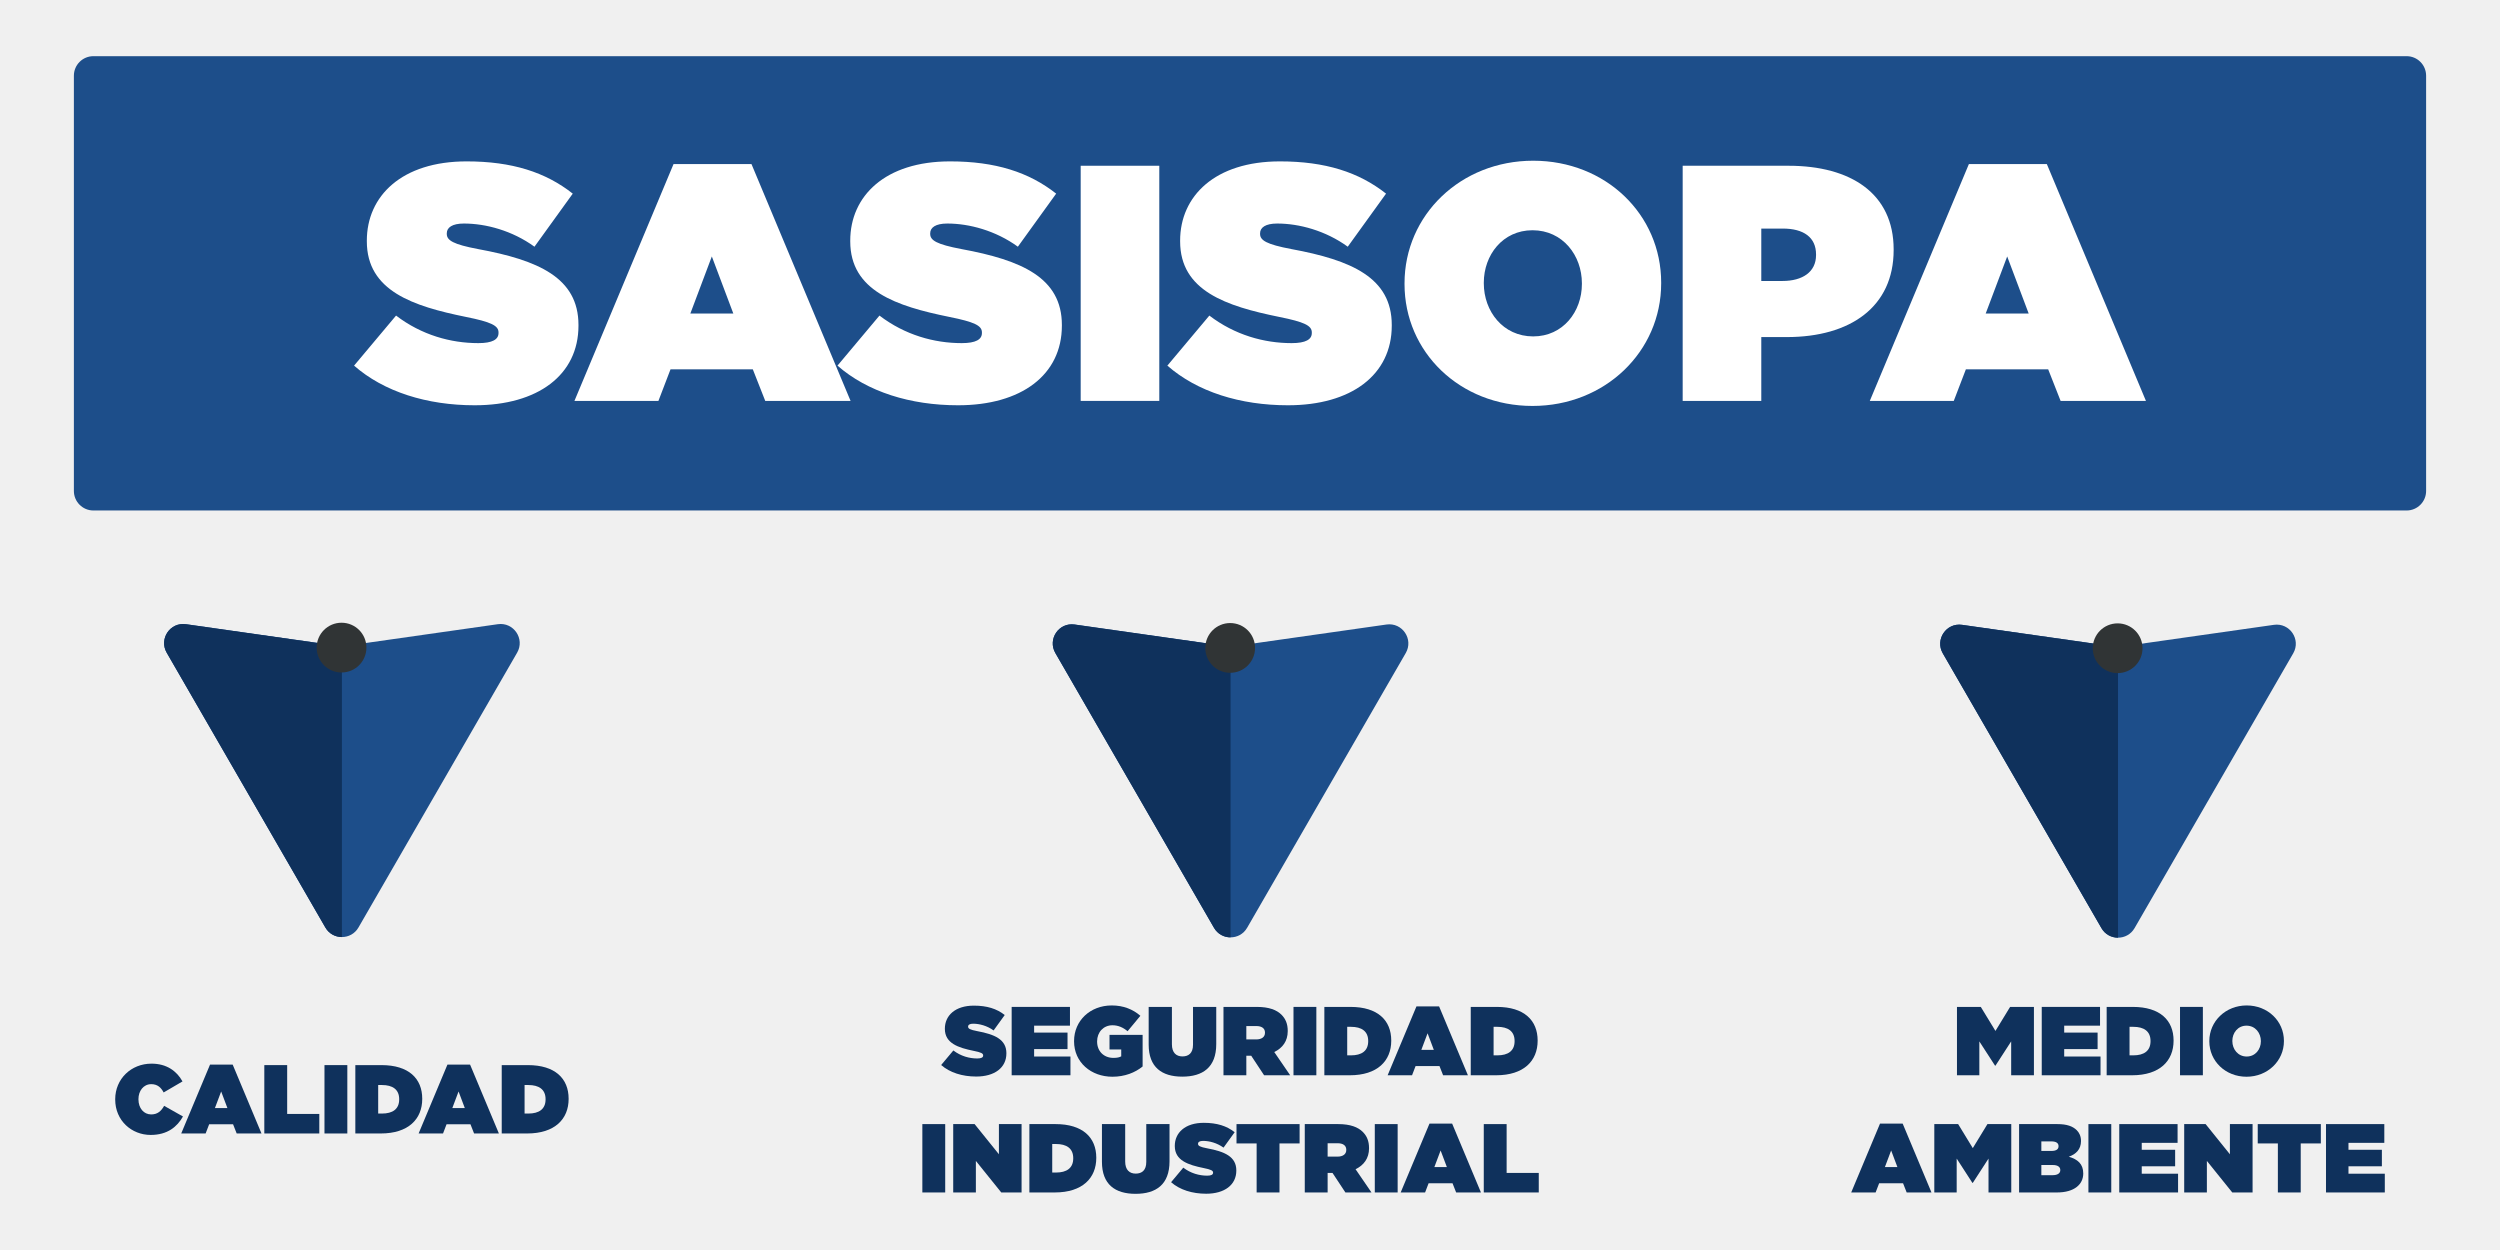
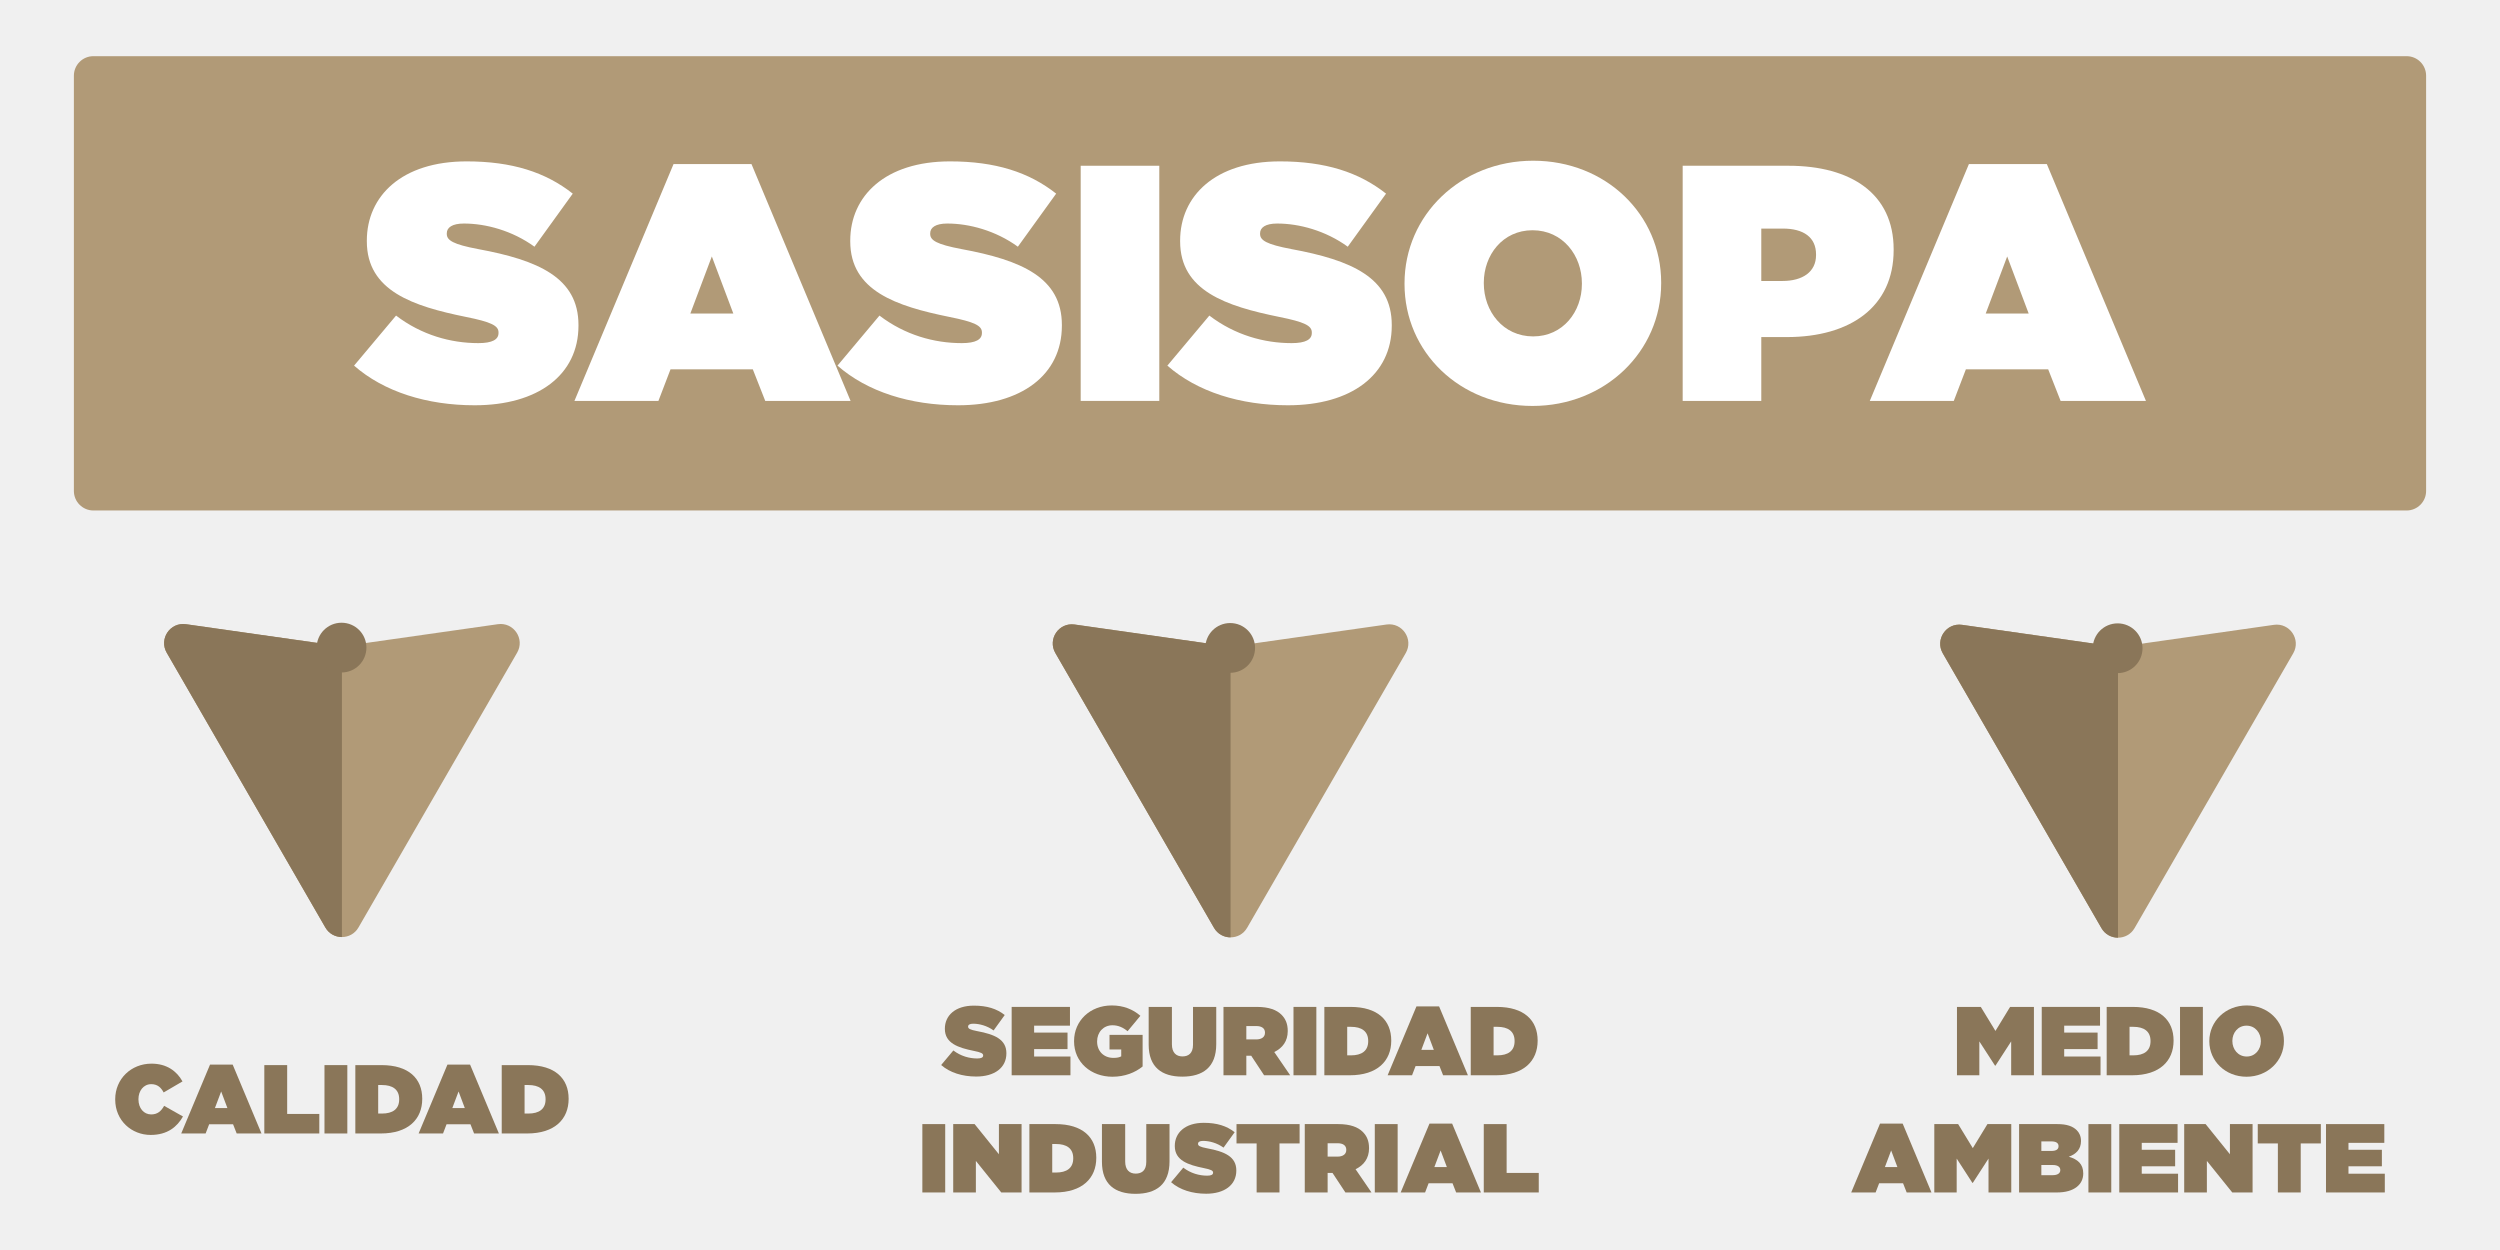
<svg xmlns="http://www.w3.org/2000/svg" width="1280" height="640" viewBox="0 0 1280 640" fill="none">
-   <path d="M1242.17 251.369C1242.17 256.891 1237.7 261.369 1232.17 261.369H47.826C42.303 261.369 37.826 256.891 37.826 251.369V38.761C37.826 33.238 42.303 28.761 47.826 28.761H1232.17C1237.7 28.761 1242.17 33.238 1242.17 38.761V251.369Z" fill="#1D4E8A" />
-   <path d="M166.58 474.875L85.348 334.18C81.265 327.108 87.123 318.438 95.209 319.589L173.679 330.765C174.594 330.896 175.523 330.896 176.44 330.765L254.905 319.589C262.993 318.438 268.851 327.108 264.769 334.18L183.537 474.875C179.77 481.403 170.349 481.403 166.58 474.875Z" fill="#1D4E8A" />
-   <path d="M173.677 330.765L95.209 319.589C87.123 318.438 81.265 327.108 85.35 334.18L166.578 474.875C168.462 478.139 171.762 479.771 175.059 479.771V330.861C174.599 330.861 174.138 330.83 173.677 330.765Z" fill="#0F315C" />
-   <path d="M174.869 344.317C167.832 344.317 162.129 338.614 162.129 331.577C162.129 324.54 167.833 318.837 174.869 318.837C181.906 318.837 187.609 324.54 187.609 331.577C187.609 338.614 181.906 344.317 174.869 344.317Z" fill="#303435" />
-   <path d="M58.983 562.938V562.838C58.983 552.387 67.133 544.587 77.584 544.587C85.284 544.587 90.485 548.337 93.435 553.688L83.784 559.338C82.484 556.838 80.634 555.087 77.434 555.087C73.484 555.087 70.883 558.537 70.883 562.737V562.838C70.883 567.388 73.583 570.588 77.434 570.588C80.734 570.588 82.584 568.788 84.034 566.189L93.685 571.639C90.735 576.839 85.834 581.089 77.134 581.089C67.434 581.089 58.983 573.788 58.983 562.938Z" fill="#0F315C" />
-   <path d="M107.534 545.087H119.135L133.885 580.339H121.184L119.334 575.639H107.084L105.284 580.339H92.784L107.534 545.087ZM116.435 567.338L113.235 558.838L110.035 567.338H116.435Z" fill="#0F315C" />
-   <path d="M135.333 545.337H147.034V570.338H163.485V580.339H135.333V545.337V545.337Z" fill="#0F315C" />
-   <path d="M166.132 545.337H177.833V580.339H166.132V545.337Z" fill="#0F315C" />
-   <path d="M181.932 545.337H195.333C209.234 545.337 216.185 552.188 216.185 562.538V562.638C216.185 572.989 209.084 580.339 194.934 580.339H181.933V545.337H181.932ZM195.583 570.139C200.934 570.139 204.384 567.939 204.384 562.888V562.788C204.384 557.737 200.934 555.537 195.583 555.537H193.633V570.139H195.583Z" fill="#0F315C" />
-   <path d="M229.083 545.087H240.684L255.434 580.339H242.733L240.883 575.639H228.633L226.833 580.339H214.333L229.083 545.087ZM237.984 567.338L234.784 558.838L231.584 567.338H237.984Z" fill="#0F315C" />
-   <path d="M256.882 545.337H270.283C284.183 545.337 291.135 552.188 291.135 562.538V562.638C291.135 572.989 284.034 580.339 269.883 580.339H256.882V545.337ZM270.533 570.139C275.884 570.139 279.334 567.939 279.334 562.888V562.788C279.334 557.737 275.884 555.537 270.533 555.537H268.583V570.139H270.533Z" fill="#0F315C" />
-   <path d="M621.565 475.036L540.334 334.341C536.251 327.269 542.109 318.599 550.195 319.751L628.666 330.927C629.581 331.057 630.51 331.057 631.426 330.927L709.893 319.751C717.981 318.599 723.838 327.269 719.756 334.341L638.524 475.036C634.756 481.565 625.335 481.565 621.565 475.036Z" fill="#1D4E8A" />
-   <path d="M628.663 330.927L550.195 319.751C542.109 318.599 536.251 327.269 540.336 334.341L621.564 475.036C623.449 478.3 626.749 479.932 630.045 479.932V331.022C629.585 331.022 629.124 330.991 628.663 330.927Z" fill="#0F315C" />
-   <path d="M629.854 344.479C622.818 344.479 617.114 338.776 617.114 331.739C617.114 324.702 622.818 318.999 629.854 318.999C636.89 318.999 642.593 324.702 642.593 331.739C642.593 338.776 636.891 344.479 629.854 344.479Z" fill="#303435" />
-   <path d="M481.87 545.289L488.12 537.838C491.921 540.738 496.271 541.939 500.371 541.939C502.472 541.939 503.371 541.389 503.371 540.439V540.339C503.371 539.338 502.271 538.788 498.521 538.038C490.67 536.438 483.77 534.188 483.77 526.788V526.687C483.77 520.037 488.97 514.886 498.621 514.886C505.372 514.886 510.372 516.487 514.422 519.687L508.722 527.587C505.422 525.187 501.472 524.137 498.222 524.137C496.471 524.137 495.671 524.737 495.671 525.587V525.687C495.671 526.637 496.621 527.237 500.321 527.937C509.271 529.587 515.272 532.187 515.272 539.238V539.338C515.272 546.689 509.221 551.19 499.821 551.19C492.721 551.189 486.32 549.189 481.87 545.289Z" fill="#0F315C" />
-   <path d="M517.97 515.537H547.822V525.138H529.471V528.688H546.572V537.139H529.471V540.939H548.072V550.54H517.97V515.537Z" fill="#0F315C" />
-   <path d="M549.92 533.138V533.038C549.92 522.587 558.17 514.787 569.221 514.787C575.221 514.787 580.072 516.787 583.872 520.087L577.321 527.987C575.021 526.037 572.47 524.937 569.57 524.937C565.02 524.937 561.72 528.437 561.72 533.188V533.288C561.72 538.238 565.17 541.639 570.07 541.639C572.071 541.639 573.171 541.339 574.071 540.839V537.338H568.07V529.838H585.021V546.039C581.221 549.139 575.92 551.289 569.57 551.289C558.67 551.289 549.92 543.988 549.92 533.138Z" fill="#0F315C" />
-   <path d="M588.119 534.838V515.537H600.02V534.688C600.02 539.038 602.27 540.888 605.419 540.888C608.569 540.888 610.819 539.188 610.819 534.938V515.537H622.72V534.588C622.72 546.539 615.769 551.239 605.319 551.239C594.869 551.239 588.119 546.438 588.119 534.838Z" fill="#0F315C" />
-   <path d="M626.419 515.537H643.521C649.721 515.537 653.671 517.087 656.122 519.537C658.223 521.638 659.322 524.237 659.322 527.838V527.938C659.322 533.039 656.672 536.588 652.422 538.639L660.572 550.539H647.221L640.62 540.538H638.12V550.539H626.419V515.537ZM643.17 532.188C645.971 532.188 647.671 530.938 647.671 528.789V528.688C647.671 526.438 645.921 525.338 643.221 525.338H638.12V532.188H643.17Z" fill="#0F315C" />
-   <path d="M662.269 515.537H673.97V550.539H662.269V515.537Z" fill="#0F315C" />
-   <path d="M678.068 515.537H691.469C705.369 515.537 712.321 522.388 712.321 532.738V532.838C712.321 543.189 705.22 550.539 691.069 550.539H678.068V515.537ZM691.72 540.339C697.071 540.339 700.521 538.139 700.521 533.088V532.988C700.521 527.937 697.071 525.737 691.72 525.737H689.77V540.339H691.72Z" fill="#0F315C" />
-   <path d="M725.22 515.287H736.821L751.572 550.539H738.87L737.02 545.839H724.77L722.97 550.539H710.469L725.22 515.287ZM734.12 537.538L730.92 529.038L727.72 537.538H734.12Z" fill="#0F315C" />
-   <path d="M753.019 515.537H766.419C780.32 515.537 787.271 522.388 787.271 532.738V532.838C787.271 543.189 780.17 550.539 766.02 550.539H753.019V515.537ZM766.669 540.339C772.02 540.339 775.47 538.139 775.47 533.088V532.988C775.47 527.937 772.02 525.737 766.669 525.737H764.719V540.339H766.669Z" fill="#0F315C" />
-   <path d="M472.245 575.537H483.946V610.539H472.245V575.537Z" fill="#0F315C" />
-   <path d="M488.045 575.537H498.995L511.446 590.988V575.537H523.047V610.539H512.647L499.646 594.388V610.539H488.045V575.537V575.537Z" fill="#0F315C" />
-   <path d="M527.045 575.537H540.445C554.346 575.537 561.297 582.388 561.297 592.738V592.838C561.297 603.189 554.196 610.539 540.046 610.539H527.045V575.537ZM540.695 600.339C546.046 600.339 549.496 598.139 549.496 593.088V592.988C549.496 587.937 546.046 585.737 540.695 585.737H538.745V600.339H540.695Z" fill="#0F315C" />
-   <path d="M564.194 594.838V575.537H576.095V594.688C576.095 599.038 578.345 600.888 581.494 600.888C584.644 600.888 586.894 599.188 586.894 594.938V575.537H598.795V594.588C598.795 606.539 591.844 611.239 581.394 611.239C570.944 611.239 564.194 606.438 564.194 594.838Z" fill="#0F315C" />
-   <path d="M599.595 605.289L605.845 597.838C609.645 600.738 613.995 601.939 618.096 601.939C620.196 601.939 621.096 601.389 621.096 600.439V600.339C621.096 599.338 619.995 598.788 616.245 598.038C608.394 596.438 601.494 594.188 601.494 586.788V586.687C601.494 580.037 606.694 574.886 616.346 574.886C623.096 574.886 628.096 576.487 632.147 579.687L626.447 587.587C623.146 585.187 619.196 584.137 615.946 584.137C614.196 584.137 613.396 584.737 613.396 585.587V585.687C613.396 586.637 614.346 587.237 618.046 587.937C626.996 589.587 632.996 592.187 632.996 599.238V599.338C632.996 606.689 626.946 611.19 617.546 611.19C610.445 611.189 604.045 609.189 599.595 605.289Z" fill="#0F315C" />
-   <path d="M643.395 585.438H633.094V575.538H665.397V585.438H655.096V610.54H643.395V585.438V585.438Z" fill="#0F315C" />
-   <path d="M668.044 575.537H685.145C691.346 575.537 695.296 577.087 697.747 579.537C699.847 581.638 700.947 584.237 700.947 587.838V587.938C700.947 593.039 698.297 596.588 694.047 598.639L702.197 610.539H688.845L682.245 600.538H679.744V610.539H668.044V575.537ZM684.795 592.188C687.595 592.188 689.295 590.938 689.295 588.789V588.688C689.295 586.438 687.545 585.338 684.845 585.338H679.744V592.188H684.795Z" fill="#0F315C" />
-   <path d="M703.894 575.537H715.595V610.539H703.894V575.537Z" fill="#0F315C" />
-   <path d="M731.894 575.287H743.496L758.246 610.539H745.546L743.695 605.839H731.445L729.644 610.539H717.144L731.894 575.287ZM740.795 597.538L737.595 589.038L734.395 597.538H740.795Z" fill="#0F315C" />
-   <path d="M759.692 575.537H771.393V600.538H787.844V610.539H759.692V575.537Z" fill="#0F315C" />
-   <path d="M1075.94 475.198L994.706 334.503C990.624 327.431 996.481 318.761 1004.57 319.912L1083.04 331.089C1083.95 331.218 1084.88 331.218 1085.8 331.089L1164.26 319.912C1172.35 318.761 1178.21 327.431 1174.13 334.503L1092.9 475.198C1089.13 481.727 1079.71 481.727 1075.94 475.198Z" fill="#1D4E8A" />
-   <path d="M1083.03 331.089L1004.57 319.912C996.48 318.761 990.623 327.431 994.707 334.503L1075.94 475.198C1077.82 478.462 1081.12 480.094 1084.42 480.094V331.185C1083.96 331.185 1083.5 331.153 1083.03 331.089Z" fill="#0F315C" />
-   <path d="M1084.23 344.641C1077.19 344.641 1071.49 338.938 1071.49 331.901C1071.49 324.865 1077.19 319.162 1084.23 319.162C1091.26 319.162 1096.97 324.865 1096.97 331.901C1096.97 338.938 1091.26 344.641 1084.23 344.641Z" fill="#303435" />
-   <path d="M1001.97 515.537H1014.17L1021.67 527.838L1029.17 515.537H1041.37V550.539H1029.72V533.188L1021.67 545.638H1021.47L1013.42 533.188V550.539H1001.97V515.537Z" fill="#0F315C" />
-   <path d="M1045.37 515.537H1075.22V525.138H1056.87V528.688H1073.97V537.139H1056.87V540.939H1075.47V550.54H1045.37V515.537V515.537Z" fill="#0F315C" />
-   <path d="M1078.61 515.537H1092.02C1105.92 515.537 1112.87 522.388 1112.87 532.738V532.838C1112.87 543.189 1105.77 550.539 1091.62 550.539H1078.61V515.537V515.537ZM1092.27 540.339C1097.62 540.339 1101.07 538.139 1101.07 533.088V532.988C1101.07 527.937 1097.62 525.737 1092.27 525.737H1090.32V540.339H1092.27Z" fill="#0F315C" />
-   <path d="M1116.17 515.537H1127.87V550.539H1116.17V515.537Z" fill="#0F315C" />
-   <path d="M1131.17 533.138V533.038C1131.17 522.888 1139.52 514.787 1150.31 514.787C1161.12 514.787 1169.37 522.787 1169.37 532.937V533.038C1169.37 543.188 1161.02 551.289 1150.22 551.289C1139.42 551.289 1131.17 543.289 1131.17 533.138ZM1157.57 533.138V533.038C1157.57 528.888 1154.71 525.138 1150.21 525.138C1145.76 525.138 1142.96 528.838 1142.96 532.938V533.039C1142.96 537.189 1145.81 540.939 1150.31 540.939C1154.77 540.938 1157.57 537.238 1157.57 533.138Z" fill="#0F315C" />
-   <path d="M962.567 575.287H974.168L988.919 610.539H976.218L974.368 605.839H962.117L960.317 610.539H947.816L962.567 575.287ZM971.468 597.538L968.268 589.038L965.068 597.538H971.468Z" fill="#0F315C" />
-   <path d="M990.366 575.537H1002.57L1010.07 587.838L1017.57 575.537H1029.77V610.539H1018.12V593.188L1010.07 605.638H1009.87L1001.82 593.188V610.539H990.366V575.537V575.537Z" fill="#0F315C" />
-   <path d="M1033.77 575.537H1053.37C1058.22 575.537 1061.27 576.637 1063.32 578.687C1064.57 579.937 1065.47 581.737 1065.47 584.137V584.237C1065.47 588.387 1062.97 590.937 1059.22 592.238C1063.72 593.538 1066.62 595.938 1066.62 600.738V600.839C1066.62 606.439 1062.02 610.539 1053.17 610.539H1033.77V575.537V575.537ZM1050.27 589.288C1052.77 589.288 1053.97 588.437 1053.97 586.888V586.788C1053.97 585.237 1052.72 584.388 1050.22 584.388H1045.17V589.288H1050.27ZM1051.02 601.688C1053.57 601.688 1054.87 600.638 1054.87 599.138V599.037C1054.87 597.537 1053.62 596.487 1051.07 596.487H1045.17V601.687H1051.02V601.688Z" fill="#0F315C" />
-   <path d="M1069.27 575.537H1080.97V610.539H1069.27V575.537Z" fill="#0F315C" />
-   <path d="M1085.06 575.537H1114.92V585.138H1096.57V588.688H1113.67V597.139H1096.57V600.939H1115.17V610.54H1085.06V575.537V575.537Z" fill="#0F315C" />
-   <path d="M1118.31 575.537H1129.27L1141.71 590.988V575.537H1153.32V610.539H1142.92L1129.92 594.388V610.539H1118.31V575.537Z" fill="#0F315C" />
-   <path d="M1166.27 585.438H1155.96V575.538H1188.27V585.438H1177.97V610.54H1166.27V585.438Z" fill="#0F315C" />
-   <path d="M1190.91 575.537H1220.77V585.138H1202.42V588.688H1219.52V597.139H1202.42V600.939H1221.02V610.54H1190.91V575.537Z" fill="#0F315C" />
+   <path d="M1242.17 251.369C1242.17 256.891 1237.7 261.369 1232.17 261.369H47.826C42.303 261.369 37.826 256.891 37.826 251.369V38.761C37.826 33.238 42.303 28.761 47.826 28.761H1232.17C1237.7 28.761 1242.17 33.238 1242.17 38.761V251.369Z" fill="#B19A77" />
+   <path d="M166.58 474.875L85.348 334.18C81.265 327.108 87.123 318.438 95.209 319.589L173.679 330.765C174.594 330.896 175.523 330.896 176.44 330.765L254.905 319.589C262.993 318.438 268.851 327.108 264.769 334.18L183.537 474.875C179.77 481.403 170.349 481.403 166.58 474.875Z" fill="#B19A77" />
+   <path d="M173.677 330.765L95.209 319.589C87.123 318.438 81.265 327.108 85.35 334.18L166.578 474.875C168.462 478.139 171.762 479.771 175.059 479.771V330.861C174.599 330.861 174.138 330.83 173.677 330.765Z" fill="#8A7659" />
+   <path d="M174.869 344.317C167.832 344.317 162.129 338.614 162.129 331.577C162.129 324.54 167.833 318.837 174.869 318.837C181.906 318.837 187.609 324.54 187.609 331.577C187.609 338.614 181.906 344.317 174.869 344.317Z" fill="#8A7659" />
+   <path d="M58.983 562.938V562.838C58.983 552.387 67.133 544.587 77.584 544.587C85.284 544.587 90.485 548.337 93.435 553.688L83.784 559.338C82.484 556.838 80.634 555.087 77.434 555.087C73.484 555.087 70.883 558.537 70.883 562.737V562.838C70.883 567.388 73.583 570.588 77.434 570.588C80.734 570.588 82.584 568.788 84.034 566.189L93.685 571.639C90.735 576.839 85.834 581.089 77.134 581.089C67.434 581.089 58.983 573.788 58.983 562.938Z" fill="#8A7659" />
+   <path d="M107.534 545.087H119.135L133.885 580.339H121.184L119.334 575.639H107.084L105.284 580.339H92.784L107.534 545.087ZM116.435 567.338L113.235 558.838L110.035 567.338H116.435Z" fill="#8A7659" />
+   <path d="M135.333 545.337H147.034V570.338H163.485V580.339H135.333V545.337Z" fill="#8A7659" />
+   <path d="M166.132 545.337H177.833V580.339H166.132V545.337Z" fill="#8A7659" />
+   <path d="M181.932 545.337H195.333C209.234 545.337 216.185 552.188 216.185 562.538V562.638C216.185 572.989 209.084 580.339 194.934 580.339H181.933V545.337H181.932ZM195.583 570.139C200.934 570.139 204.384 567.939 204.384 562.888V562.788C204.384 557.737 200.934 555.537 195.583 555.537H193.633V570.139H195.583Z" fill="#8A7659" />
+   <path d="M229.083 545.087H240.684L255.434 580.339H242.733L240.883 575.639H228.633L226.833 580.339H214.333L229.083 545.087ZM237.984 567.338L234.784 558.838L231.584 567.338H237.984Z" fill="#8A7659" />
+   <path d="M256.882 545.337H270.283C284.183 545.337 291.135 552.188 291.135 562.538V562.638C291.135 572.989 284.034 580.339 269.883 580.339H256.882V545.337ZM270.533 570.139C275.884 570.139 279.334 567.939 279.334 562.888V562.788C279.334 557.737 275.884 555.537 270.533 555.537H268.583V570.139H270.533Z" fill="#8A7659" />
+   <path d="M621.565 475.036L540.334 334.341C536.251 327.269 542.109 318.599 550.195 319.751L628.666 330.927C629.581 331.057 630.51 331.057 631.426 330.927L709.893 319.751C717.981 318.599 723.838 327.269 719.756 334.341L638.524 475.036C634.756 481.565 625.335 481.565 621.565 475.036Z" fill="#B19A77" />
+   <path d="M628.663 330.927L550.195 319.751C542.109 318.599 536.251 327.269 540.336 334.341L621.564 475.036C623.449 478.3 626.749 479.932 630.045 479.932V331.022C629.585 331.022 629.124 330.991 628.663 330.927Z" fill="#8A7659" />
+   <path d="M629.854 344.479C622.818 344.479 617.114 338.776 617.114 331.739C617.114 324.702 622.818 318.999 629.854 318.999C636.89 318.999 642.593 324.702 642.593 331.739C642.593 338.776 636.891 344.479 629.854 344.479Z" fill="#8A7659" />
+   <path d="M481.87 545.289L488.12 537.838C491.921 540.738 496.271 541.939 500.371 541.939C502.472 541.939 503.371 541.389 503.371 540.439V540.339C503.371 539.338 502.271 538.788 498.521 538.038C490.67 536.438 483.77 534.188 483.77 526.788V526.687C483.77 520.037 488.97 514.886 498.621 514.886C505.372 514.886 510.372 516.487 514.422 519.687L508.722 527.587C505.422 525.187 501.472 524.137 498.222 524.137C496.471 524.137 495.671 524.737 495.671 525.587V525.687C495.671 526.637 496.621 527.237 500.321 527.937C509.271 529.587 515.272 532.187 515.272 539.238V539.338C515.272 546.689 509.221 551.19 499.821 551.19C492.721 551.189 486.32 549.189 481.87 545.289Z" fill="#8A7659" />
+   <path d="M517.97 515.537H547.822V525.138H529.471V528.688H546.572V537.139H529.471V540.939H548.072V550.54H517.97V515.537Z" fill="#8A7659" />
+   <path d="M549.92 533.138V533.038C549.92 522.587 558.17 514.787 569.221 514.787C575.221 514.787 580.072 516.787 583.872 520.087L577.321 527.987C575.021 526.037 572.47 524.937 569.57 524.937C565.02 524.937 561.72 528.437 561.72 533.188V533.288C561.72 538.238 565.17 541.639 570.07 541.639C572.071 541.639 573.171 541.339 574.071 540.839V537.338H568.07V529.838H585.021V546.039C581.221 549.139 575.92 551.289 569.57 551.289C558.67 551.289 549.92 543.988 549.92 533.138Z" fill="#8A7659" />
+   <path d="M588.119 534.838V515.537H600.02V534.688C600.02 539.038 602.27 540.888 605.419 540.888C608.569 540.888 610.819 539.188 610.819 534.938V515.537H622.72V534.588C622.72 546.539 615.769 551.239 605.319 551.239C594.869 551.239 588.119 546.438 588.119 534.838Z" fill="#8A7659" />
+   <path d="M626.419 515.537H643.521C649.721 515.537 653.671 517.087 656.122 519.537C658.223 521.638 659.322 524.237 659.322 527.838V527.938C659.322 533.039 656.672 536.588 652.422 538.639L660.572 550.539H647.221L640.62 540.538H638.12V550.539H626.419V515.537ZM643.17 532.188C645.971 532.188 647.671 530.938 647.671 528.789V528.688C647.671 526.438 645.921 525.338 643.221 525.338H638.12V532.188H643.17Z" fill="#8A7659" />
+   <path d="M662.269 515.537H673.97V550.539H662.269V515.537Z" fill="#8A7659" />
+   <path d="M678.068 515.537H691.469C705.369 515.537 712.321 522.388 712.321 532.738V532.838C712.321 543.189 705.22 550.539 691.069 550.539H678.068V515.537ZM691.72 540.339C697.071 540.339 700.521 538.139 700.521 533.088V532.988C700.521 527.937 697.071 525.737 691.72 525.737H689.77V540.339H691.72Z" fill="#8A7659" />
+   <path d="M725.22 515.287H736.821L751.572 550.539H738.87L737.02 545.839H724.77L722.97 550.539H710.469L725.22 515.287ZM734.12 537.538L730.92 529.038L727.72 537.538H734.12Z" fill="#8A7659" />
+   <path d="M753.019 515.537H766.419C780.32 515.537 787.271 522.388 787.271 532.738V532.838C787.271 543.189 780.17 550.539 766.02 550.539H753.019V515.537ZM766.669 540.339C772.02 540.339 775.47 538.139 775.47 533.088V532.988C775.47 527.937 772.02 525.737 766.669 525.737H764.719V540.339H766.669Z" fill="#8A7659" />
+   <path d="M472.245 575.537H483.946V610.539H472.245V575.537Z" fill="#8A7659" />
+   <path d="M488.045 575.537H498.995L511.446 590.988V575.537H523.047V610.539H512.647L499.646 594.388V610.539H488.045V575.537Z" fill="#8A7659" />
+   <path d="M527.045 575.537H540.445C554.346 575.537 561.297 582.388 561.297 592.738V592.838C561.297 603.189 554.196 610.539 540.046 610.539H527.045V575.537ZM540.695 600.339C546.046 600.339 549.496 598.139 549.496 593.088V592.988C549.496 587.937 546.046 585.737 540.695 585.737H538.745V600.339H540.695Z" fill="#8A7659" />
+   <path d="M564.194 594.838V575.537H576.095V594.688C576.095 599.038 578.345 600.888 581.494 600.888C584.644 600.888 586.894 599.188 586.894 594.938V575.537H598.795V594.588C598.795 606.539 591.844 611.239 581.394 611.239C570.944 611.239 564.194 606.438 564.194 594.838Z" fill="#8A7659" />
+   <path d="M599.595 605.289L605.845 597.838C609.645 600.738 613.995 601.939 618.096 601.939C620.196 601.939 621.096 601.389 621.096 600.439V600.339C621.096 599.338 619.995 598.788 616.245 598.038C608.394 596.438 601.494 594.188 601.494 586.788V586.687C601.494 580.037 606.694 574.886 616.346 574.886C623.096 574.886 628.096 576.487 632.147 579.687L626.447 587.587C623.146 585.187 619.196 584.137 615.946 584.137C614.196 584.137 613.396 584.737 613.396 585.587V585.687C613.396 586.637 614.346 587.237 618.046 587.937C626.996 589.587 632.996 592.187 632.996 599.238V599.338C632.996 606.689 626.946 611.19 617.546 611.19C610.445 611.189 604.045 609.189 599.595 605.289Z" fill="#8A7659" />
+   <path d="M643.395 585.438H633.094V575.538H665.397V585.438H655.096V610.54H643.395V585.438Z" fill="#8A7659" />
+   <path d="M668.044 575.537H685.145C691.346 575.537 695.296 577.087 697.747 579.537C699.847 581.638 700.947 584.237 700.947 587.838V587.938C700.947 593.039 698.297 596.588 694.047 598.639L702.197 610.539H688.845L682.245 600.538H679.744V610.539H668.044V575.537ZM684.795 592.188C687.595 592.188 689.295 590.938 689.295 588.789V588.688C689.295 586.438 687.545 585.338 684.845 585.338H679.744V592.188H684.795Z" fill="#8A7659" />
+   <path d="M703.894 575.537H715.595V610.539H703.894V575.537Z" fill="#8A7659" />
+   <path d="M731.894 575.287H743.496L758.246 610.539H745.546L743.695 605.839H731.445L729.644 610.539H717.144L731.894 575.287ZM740.795 597.538L737.595 589.038L734.395 597.538H740.795Z" fill="#8A7659" />
+   <path d="M759.692 575.537H771.393V600.538H787.844V610.539H759.692V575.537Z" fill="#8A7659" />
+   <path d="M1075.94 475.198L994.706 334.503C990.624 327.431 996.481 318.761 1004.57 319.912L1083.04 331.089C1083.95 331.218 1084.88 331.218 1085.8 331.089L1164.27 319.912C1172.35 318.761 1178.21 327.431 1174.13 334.503L1092.9 475.198C1089.13 481.727 1079.71 481.727 1075.94 475.198Z" fill="#B19A77" />
+   <path d="M1083.04 331.089L1004.57 319.912C996.48 318.761 990.623 327.431 994.707 334.503L1075.94 475.198C1077.82 478.462 1081.12 480.094 1084.42 480.094V331.185C1083.96 331.185 1083.5 331.153 1083.04 331.089Z" fill="#8A7659" />
+   <path d="M1084.23 344.641C1077.19 344.641 1071.49 338.938 1071.49 331.901C1071.49 324.865 1077.19 319.162 1084.23 319.162C1091.26 319.162 1096.97 324.865 1096.97 331.901C1096.97 338.938 1091.26 344.641 1084.23 344.641Z" fill="#8A7659" />
+   <path d="M1001.97 515.537H1014.17L1021.67 527.838L1029.17 515.537H1041.37V550.539H1029.72V533.188L1021.67 545.638H1021.47L1013.42 533.188V550.539H1001.97V515.537Z" fill="#8A7659" />
+   <path d="M1045.37 515.537H1075.22V525.138H1056.87V528.688H1073.97V537.139H1056.87V540.939H1075.47V550.54H1045.37V515.537Z" fill="#8A7659" />
+   <path d="M1078.62 515.537H1092.02C1105.92 515.537 1112.87 522.388 1112.87 532.738V532.838C1112.87 543.189 1105.77 550.539 1091.62 550.539H1078.62V515.537ZM1092.27 540.339C1097.62 540.339 1101.07 538.139 1101.07 533.088V532.988C1101.07 527.937 1097.62 525.737 1092.27 525.737H1090.32V540.339H1092.27Z" fill="#8A7659" />
+   <path d="M1116.17 515.537H1127.87V550.539H1116.17V515.537Z" fill="#8A7659" />
+   <path d="M1131.17 533.138V533.038C1131.17 522.888 1139.52 514.787 1150.32 514.787C1161.12 514.787 1169.37 522.787 1169.37 532.937V533.038C1169.37 543.188 1161.02 551.289 1150.22 551.289C1139.42 551.289 1131.17 543.289 1131.17 533.138ZM1157.57 533.138V533.038C1157.57 528.888 1154.72 525.138 1150.22 525.138C1145.77 525.138 1142.97 528.838 1142.97 532.938V533.039C1142.97 537.189 1145.82 540.939 1150.32 540.939C1154.77 540.938 1157.57 537.238 1157.57 533.138Z" fill="#8A7659" />
+   <path d="M962.567 575.287H974.168L988.919 610.539H976.218L974.368 605.839H962.117L960.317 610.539H947.816L962.567 575.287ZM971.468 597.538L968.268 589.038L965.068 597.538H971.468Z" fill="#8A7659" />
+   <path d="M990.366 575.537H1002.57L1010.07 587.838L1017.57 575.537H1029.77V610.539H1018.12V593.188L1010.07 605.638H1009.87L1001.82 593.188V610.539H990.366V575.537Z" fill="#8A7659" />
+   <path d="M1033.77 575.537H1053.37C1058.22 575.537 1061.27 576.637 1063.32 578.687C1064.57 579.937 1065.47 581.737 1065.47 584.137V584.237C1065.47 588.387 1062.97 590.937 1059.22 592.238C1063.72 593.538 1066.62 595.938 1066.62 600.738V600.839C1066.62 606.439 1062.02 610.539 1053.17 610.539H1033.77V575.537ZM1050.27 589.288C1052.77 589.288 1053.97 588.437 1053.97 586.888V586.788C1053.97 585.237 1052.72 584.388 1050.22 584.388H1045.17V589.288H1050.27ZM1051.02 601.688C1053.57 601.688 1054.87 600.638 1054.87 599.138V599.037C1054.87 597.537 1053.62 596.487 1051.07 596.487H1045.17V601.687H1051.02V601.688Z" fill="#8A7659" />
+   <path d="M1069.27 575.537H1080.97V610.539H1069.27V575.537Z" fill="#8A7659" />
+   <path d="M1085.07 575.537H1114.92V585.138H1096.57V588.688H1113.67V597.139H1096.57V600.939H1115.17V610.54H1085.07V575.537Z" fill="#8A7659" />
+   <path d="M1118.31 575.537H1129.27L1141.72 590.988V575.537H1153.32V610.539H1142.92L1129.92 594.388V610.539H1118.31V575.537Z" fill="#8A7659" />
+   <path d="M1166.27 585.438H1155.97V575.538H1188.27V585.438H1177.97V610.54H1166.27V585.438Z" fill="#8A7659" />
+   <path d="M1190.91 575.537H1220.77V585.138H1202.42V588.688H1219.52V597.139H1202.42V600.939H1221.02V610.54H1190.91V575.537Z" fill="#8A7659" />
  <path d="M181.282 187.204L202.782 161.576C215.854 171.553 230.817 175.68 244.922 175.68C252.146 175.68 255.241 173.787 255.241 170.52V170.176C255.241 166.736 251.457 164.844 238.557 162.264C211.553 156.76 187.818 149.02 187.818 123.565V123.221C187.818 100.345 205.706 82.629 238.901 82.629C262.121 82.629 279.321 88.133 293.253 99.141L273.646 126.317C262.293 118.061 248.706 114.449 237.526 114.449C231.506 114.449 228.755 116.513 228.755 119.437V119.781C228.755 123.049 232.023 125.113 244.751 127.521C275.538 133.197 296.178 142.14 296.178 166.392V166.736C296.178 192.02 275.366 207.5 243.031 207.5C218.606 207.5 196.591 200.62 181.282 187.204Z" fill="white" />
  <path d="M344.852 84.006H384.755L435.494 205.264H391.806L385.442 189.096H343.303L337.111 205.264H294.112L344.852 84.006ZM375.467 160.545L364.459 131.305L353.451 160.545H375.467Z" fill="white" />
  <path d="M428.787 187.204L450.287 161.576C463.358 171.553 478.322 175.68 492.426 175.68C499.65 175.68 502.745 173.787 502.745 170.52V170.176C502.745 166.736 498.962 164.844 486.062 162.264C459.058 156.76 435.323 149.02 435.323 123.565V123.221C435.323 100.345 453.211 82.629 486.406 82.629C509.626 82.629 526.825 88.133 540.757 99.141L521.15 126.317C509.798 118.061 496.211 114.449 485.031 114.449C479.01 114.449 476.259 116.513 476.259 119.437V119.781C476.259 123.049 479.528 125.113 492.255 127.521C523.042 133.197 543.682 142.14 543.682 166.392V166.736C543.682 192.02 522.87 207.5 490.536 207.5C466.11 207.5 444.095 200.62 428.787 187.204Z" fill="white" />
  <path d="M553.313 84.866H593.56V205.263H553.313V84.866Z" fill="white" />
  <path d="M597.688 187.204L619.187 161.576C632.259 171.553 647.223 175.68 661.327 175.68C668.551 175.68 671.646 173.787 671.646 170.52V170.176C671.646 166.736 667.863 164.844 654.962 162.264C627.959 156.76 604.224 149.02 604.224 123.565V123.221C604.224 100.345 622.111 82.629 655.307 82.629C678.527 82.629 695.726 88.133 709.658 99.141L690.051 126.317C678.699 118.061 665.112 114.449 653.932 114.449C647.911 114.449 645.16 116.513 645.16 119.437V119.781C645.16 123.049 648.429 125.113 661.156 127.521C691.943 133.197 712.583 142.14 712.583 166.392V166.736C712.583 192.02 691.771 207.5 659.437 207.5C635.011 207.5 612.995 200.62 597.688 187.204Z" fill="white" />
  <path d="M719.117 145.409V145.064C719.117 110.149 747.841 82.286 784.992 82.286C822.143 82.286 850.522 109.806 850.522 144.721V145.065C850.522 179.981 821.799 207.844 784.648 207.844C747.497 207.844 719.117 180.324 719.117 145.409ZM809.932 145.409V145.064C809.932 130.789 800.128 117.889 784.649 117.889C769.341 117.889 759.709 130.617 759.709 144.72V145.064C759.709 159.34 769.514 172.24 784.993 172.24C800.3 172.24 809.932 159.513 809.932 145.409Z" fill="white" />
  <path d="M861.532 84.866H915.711C947.703 84.866 969.546 99.141 969.546 127.693V128.037C969.546 157.104 947.358 172.584 914.852 172.584H901.78V205.264H861.533V84.866H861.532ZM912.615 143.861C922.935 143.861 929.815 139.216 929.815 130.617V130.273C929.815 121.501 923.451 117.029 912.787 117.029H901.779V143.861H912.615Z" fill="white" />
-   <path d="M1008.07 84.006H1047.98L1098.72 205.264H1055.03L1048.67 189.096H1006.53L1000.33 205.264H957.336L1008.07 84.006ZM1038.69 160.545L1027.68 131.305L1016.67 160.545H1038.69Z" fill="white" />
+   <path d="M1008.08 84.006H1047.98L1098.72 205.264H1055.03L1048.67 189.096H1006.53L1000.34 205.264H957.336L1008.08 84.006ZM1038.69 160.545L1027.68 131.305L1016.68 160.545H1038.69Z" fill="white" />
</svg>
